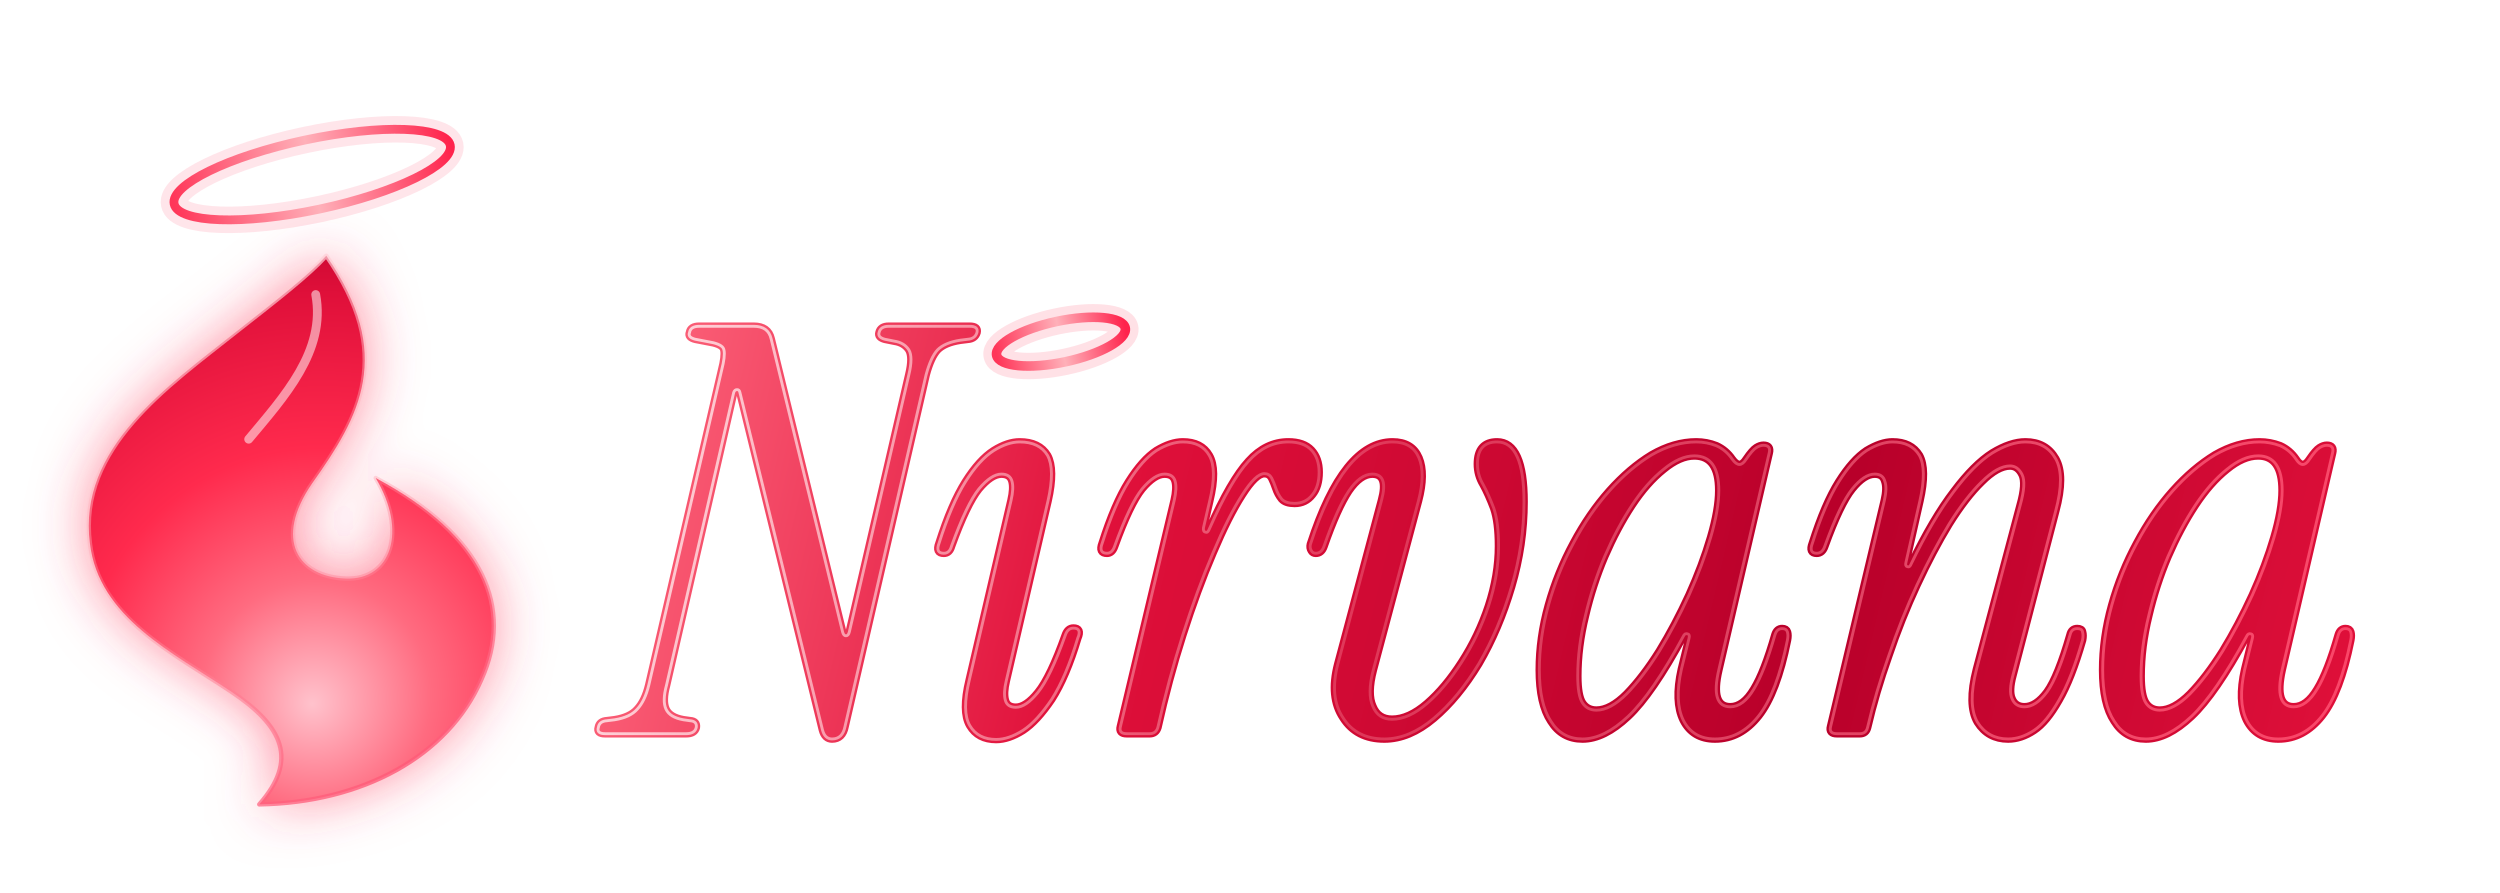
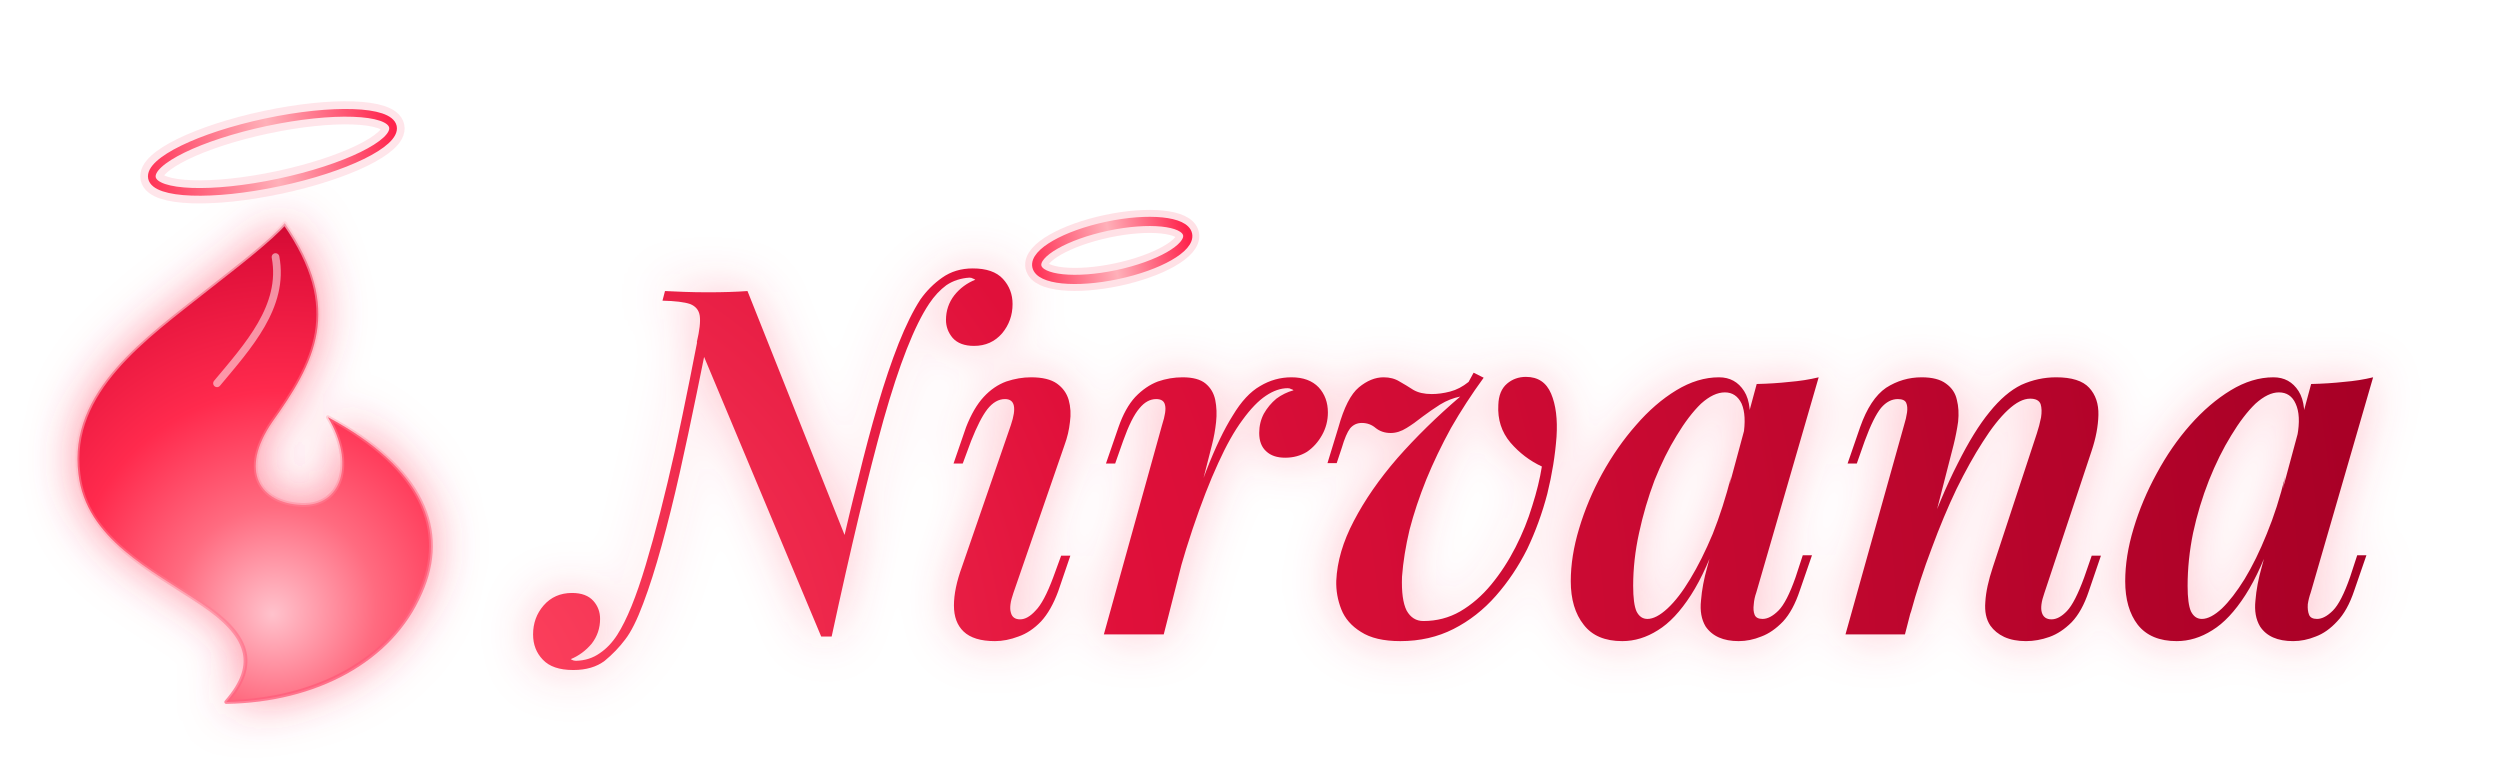
- <svg xmlns="http://www.w3.org/2000/svg" viewBox="-18 -18 521 186" role="img" aria-label="Nirvana">
+ <svg xmlns="http://www.w3.org/2000/svg" viewBox="-18 -18 597 186" role="img" aria-label="Nirvana">
  <defs>
    <radialGradient id="nvj-glass" cx="282" cy="384" r="270" fx="272" fy="404" gradientUnits="userSpaceOnUse">
      <stop stop-color="#ffc2cc" />
      <stop offset=".24" stop-color="#ff6b80" />
      <stop offset=".5" stop-color="#ff2a4d" />
      <stop offset=".8" stop-color="#e0103a" />
      <stop offset="1" stop-color="#b8002a" />
    </radialGradient>
    <linearGradient id="nvj-edge" x1="168" y1="150" x2="344" y2="456" gradientUnits="userSpaceOnUse">
      <stop stop-color="#ffe8eb" stop-opacity=".95" />
      <stop offset=".45" stop-color="#ff9eac" stop-opacity=".3" />
      <stop offset="1" stop-color="#ff4f70" stop-opacity=".85" />
    </linearGradient>
    <linearGradient id="nvj-halo">
      <stop stop-color="#ff3659" />
      <stop offset=".5" stop-color="#ffb0b9" />
      <stop offset="1" stop-color="#ff234c" />
    </linearGradient>
    <filter id="nvj-fglow" x="-40%" y="-40%" width="180%" height="180%">
      <feGaussianBlur stdDeviation="16" />
    </filter>
-     <linearGradient id="nvj-whalo" x1="189.4" y1="0" x2="216.8" y2="0" gradientUnits="userSpaceOnUse">
+     <radialGradient id="nvj-w" cx="89.3" cy="148.0" r="461.4" gradientUnits="userSpaceOnUse">
+       <stop stop-color="#ff4661" />
+       <stop offset=".35" stop-color="#e0103a" />
+       <stop offset="1" stop-color="#a80026" />
+     </radialGradient>
+     <linearGradient id="nvj-e" x1="109.3" y1="46.1" x2="548.7" y2="142.0" gradientUnits="userSpaceOnUse">
+       <stop stop-color="#ffe8eb" stop-opacity=".9" />
+       <stop offset=".45" stop-color="#ff9eac" stop-opacity=".25" />
+       <stop offset="1" stop-color="#ff4f70" stop-opacity=".7" />
+     </linearGradient>
+     <linearGradient id="nvj-h" x1="229.2" x2="266.0" gradientUnits="userSpaceOnUse">
      <stop stop-color="#ff3659" />
      <stop offset=".5" stop-color="#ffb0b9" />
      <stop offset="1" stop-color="#ff234c" />
    </linearGradient>
-     <linearGradient id="nvj-wglass" x1="106.6" y1="50.0" x2="472.0" y2="136.1" gradientUnits="userSpaceOnUse">
-       <stop stop-color="#ff6b80" />
-       <stop offset=".3" stop-color="#e0103a" />
-       <stop offset=".7" stop-color="#b8002a" />
-       <stop offset="1" stop-color="#e0103a" />
-     </linearGradient>
-     <linearGradient id="nvj-wedge" x1="106.6" y1="50.0" x2="472.0" y2="136.1" gradientUnits="userSpaceOnUse">
-       <stop stop-color="#ffe8eb" stop-opacity=".95" />
-       <stop offset=".45" stop-color="#ff9eac" stop-opacity=".3" />
-       <stop offset="1" stop-color="#ff4f70" stop-opacity=".85" />
-     </linearGradient>
-     <filter id="nvj-glow" x="-10%" y="-40%" width="120%" height="180%">
-       <feGaussianBlur stdDeviation="7" />
+     <filter id="nvj-tg" x="-10%" y="-50%" width="120%" height="200%">
+       <feGaussianBlur stdDeviation="6" />
    </filter>
-     <linearGradient id="nvj-ink2" x1="106.6" y1="0" x2="472.0" y2="0" gradientUnits="userSpaceOnUse">
-       <stop stop-color="#1a1016" />
-       <stop offset=".55" stop-color="#1a1016" />
-       <stop offset="1" stop-color="#ff6b80" />
-     </linearGradient>
  </defs>
  <g transform="scale(0.36765) translate(-144 -54)">
    <path d="M280 150 C319 206 299 241 272 279 C250 311 264 332 291 333 C317 334 326 306 308 276 C370 309 386 350 368 390 C349 434 300 460 242 461 C264 436 256 417 226 397 C193 375 151 355 146 313 C139 259 190 224 229 193 C252 175 270 161 280 150Z" fill="#ff2a4d" opacity=".55" filter="url(#nvj-fglow)" />
    <g transform="rotate(-12 272 104)">
      <ellipse cx="272" cy="104" rx="80" ry="20" fill="none" stroke="#ff254b" stroke-opacity=".12" stroke-width="15" />
      <ellipse cx="272" cy="104" rx="80" ry="20" fill="none" stroke="url(#nvj-halo)" stroke-width="5" />
    </g>
    <path d="M280 150 C319 206 299 241 272 279 C250 311 264 332 291 333 C317 334 326 306 308 276 C370 309 386 350 368 390 C349 434 300 460 242 461 C264 436 256 417 226 397 C193 375 151 355 146 313 C139 259 190 224 229 193 C252 175 270 161 280 150Z" fill="url(#nvj-glass)" stroke="url(#nvj-edge)" stroke-width="2.5" stroke-linejoin="round" />
    <path d="M274 172 C280 204 256 230 236 254" fill="none" stroke="#fff4f6" stroke-opacity=".55" stroke-width="5" stroke-linecap="round" />
  </g>
-   <path d="M155.4 136Q153.9 136 153.4 134.1L136.2 63.8Q136.1 63.2 135.6 63.2Q135.1 63.2 134.9 63.8L120.9 124.8Q120 128.1 120.8 129.8Q121.6 131.5 124.4 132L125.8 132.2Q127.3 132.3 127.1 133.6Q126.8 134.9 125 134.9H108.1Q106.3 134.9 106.7 133.6Q106.9 132.3 108.5 132.2L110.1 132Q113.3 131.5 114.8 129.8Q116.4 128.1 117.2 124.8L132.7 57.8Q133.2 55.3 132.7 54.5Q132.1 53.6 129.5 53.2L126.9 52.7Q125.3 52.3 125.7 51.3Q125.9 50 127.7 50H139.1Q142.1 50 142.7 52.6L157.6 113.7Q157.8 114.5 158.3 114.5Q158.8 114.5 159 113.7L171.4 60.1Q172.3 56.4 171.4 54.9Q170.4 53.4 168.4 53.1L166.4 52.7Q164.9 52.3 165.2 51.3Q165.5 50 167.2 50H184.1Q185.9 50 185.6 51.3Q185.2 52.6 183.7 52.7L182.1 52.9Q178.9 53.4 177.4 54.9Q176 56.4 175 60.1L158.1 133.4Q157.6 136 155.4 136ZM189.6 136.1Q185.8 136.1 184.1 133.2Q182.4 130.3 184 123.7L192.7 86.3Q193.3 83.7 192.9 82.3Q192.5 80.8 190.7 80.8Q188.6 80.8 186 83.9Q183.5 87 180.3 95.8Q179.9 97.3 178.7 97.3Q176.9 97.3 177.7 95.2Q180.3 87 183.2 82.4Q186.1 77.8 189.1 75.9Q192 74.1 194.5 74.1Q198.6 74.1 200.3 76.9Q201.9 79.8 200.4 86.4L191.7 123.9Q191.1 126.4 191.5 127.9Q191.9 129.4 193.7 129.4Q195.8 129.4 198.3 126.3Q200.9 123.1 204 114.4Q204.5 112.9 205.7 112.9Q207.5 112.9 206.6 115Q204.2 123 201.2 127.7Q198.1 132.3 195.2 134.2Q192.2 136.1 189.6 136.1ZM216.8 134.9Q215.1 134.9 215.5 133.4L226.7 86.3Q227.3 83.7 226.9 82.3Q226.5 80.8 224.7 80.8Q222.6 80.8 220 83.9Q217.5 87 214.3 95.8Q213.8 97.3 212.7 97.3Q210.9 97.3 211.7 95.2Q214.3 87 217.2 82.4Q220.1 77.8 223 75.9Q226 74.1 228.5 74.1Q232.4 74.1 234 76.9Q235.7 79.8 234.1 86.4L232.8 92Q232.7 92.8 233.2 92.9Q233.7 93.1 234 92.3Q238.5 82.1 242.2 78.1Q245.8 74.1 250.5 74.1Q253.7 74.1 255.3 75.8Q256.9 77.5 256.9 80.4Q256.9 83.4 255.5 85.1Q254.1 86.9 251.8 86.9Q249.9 86.9 249.1 86Q248.3 85 247.9 83.8Q247.5 82.6 247 81.6Q246.5 80.7 245.5 80.7Q243.7 80.7 240.9 85.1Q238 89.6 234.8 97.2Q231.5 104.9 228.5 114.3Q225.5 123.7 223.3 133.6Q222.9 134.9 221.6 134.9ZM270.5 136Q264.7 136 261.9 131.6Q259 127.3 260.8 120.4L269.9 86.3Q271.4 80.8 268 80.8Q265.5 80.8 263.1 84.3Q260.7 87.9 257.9 95.9Q257.4 97.3 256.2 97.3Q255.6 97.3 255.3 96.8Q254.9 96.2 255.1 95.4Q262 74.1 272.2 74.1Q276.3 74.1 277.7 77.4Q279.1 80.7 277.6 86.4L268.2 121.6Q266.9 126.6 268.1 129.2Q269.2 131.9 272.1 131.9Q275.6 131.9 279.4 128.6Q283.2 125.3 286.6 120Q290.1 114.6 292.2 108.3Q294.3 101.9 294.3 95.8Q294.3 90.8 293.3 87.9Q292.2 85 291.1 83Q289.9 81 289.9 78.7Q289.9 74.1 294 74.1Q299.6 74.1 299.6 86.6Q299.6 95.5 297 104.3Q294.4 113.1 290.2 120.3Q285.9 127.4 280.8 131.7Q275.7 136 270.5 136ZM311.8 136Q307.5 136 305.2 132.3Q302.8 128.7 302.8 121.6Q302.8 114.9 304.7 108.1Q306.6 101.3 309.9 95.2Q313.2 89 317.4 84.3Q321.6 79.6 326.2 76.8Q330.9 74.1 335.5 74.1Q337.7 74.1 339.7 74.9Q341.7 75.8 343 77.7Q343.8 78.8 344.5 78.8Q345.2 78.8 345.9 77.7Q347.2 75.8 348 75.3Q348.8 74.8 349.5 74.8Q351.1 74.8 350.7 76.4L340.2 121.6Q338.4 129.3 342.6 129.3Q345.3 129.3 347.5 125.6Q349.7 122 351.9 114.3Q352.3 113 353.4 113Q354.3 113 354.5 113.7Q354.7 114.4 354.5 115.4Q352.3 126.4 348.5 131.2Q344.7 136 339.4 136Q334.8 136 332.8 132.1Q330.9 128.2 332.4 121.5L334 115Q334.2 114.2 333.7 114.1Q333.1 113.9 332.8 114.6Q326.3 126.6 321.3 131.3Q316.3 136 311.8 136ZM314.7 130Q317.6 130 321 126.6Q324.4 123.1 327.8 117.7Q331.1 112.3 334 106Q336.8 99.8 338.5 94Q340.2 88.2 340.2 84.2Q340.2 77 335.1 77Q332.1 77 328.7 79.8Q325.2 82.6 322.1 87.3Q319 92 316.4 98Q313.9 103.9 312.4 110.3Q310.8 116.8 310.8 122.9Q310.8 127 311.8 128.5Q312.8 130 314.7 130ZM363.5 133.4 374.7 86.3Q375.3 83.7 374.8 82.3Q374.4 80.8 372.7 80.8Q370.5 80.8 368 83.9Q365.5 87 362.3 95.8Q361.8 97.3 360.6 97.3Q358.9 97.3 359.7 95.2Q362.3 87 365.2 82.4Q368.1 77.8 371 75.9Q374 74.1 376.4 74.1Q380.3 74.1 382 76.9Q383.6 79.8 382.1 86.4L379.2 99.2Q379 100 379.5 100.1Q380 100.3 380.3 99.5Q384.9 90 389.2 84.4Q393.4 78.8 397.2 76.4Q401 74.1 404.1 74.1Q408.4 74.1 410.4 77.6Q412.4 81.1 410.4 88.5L401.5 122.7Q400.6 126 401.3 127.6Q402 129.3 403.9 129.3Q406.3 129.3 408.6 126.2Q410.9 123 413.4 114.3Q413.7 113 414.9 113Q415.9 113 416 113.7Q416.2 114.4 416 115.4Q413.7 123.4 411.1 127.9Q408.5 132.5 405.9 134.2Q403.2 136 400.5 136Q396.3 136 394.1 132.5Q392 128.9 393.9 121.5L403 87.3Q404.3 82.7 403.4 80.9Q402.5 79.1 400.9 79.1Q398.3 79.1 395 82.4Q391.7 85.6 388.2 91.2Q384.8 96.8 381.5 103.9Q378.2 111 375.6 118.7Q372.9 126.3 371.2 133.6Q370.9 134.9 369.6 134.9H364.8Q363.1 134.9 363.5 133.4ZM429.2 136Q424.9 136 422.6 132.3Q420.2 128.7 420.2 121.6Q420.2 114.9 422.1 108.1Q424 101.3 427.3 95.2Q430.6 89 434.8 84.3Q439 79.6 443.6 76.8Q448.3 74.1 452.9 74.1Q455.1 74.1 457.2 74.9Q459.2 75.8 460.5 77.7Q461.2 78.8 461.9 78.8Q462.6 78.8 463.3 77.7Q464.6 75.8 465.4 75.3Q466.2 74.8 466.9 74.8Q468.5 74.8 468.1 76.4L457.6 121.6Q455.9 129.3 460 129.3Q462.7 129.3 464.9 125.6Q467.1 122 469.3 114.3Q469.7 113 470.8 113Q471.7 113 471.9 113.7Q472.1 114.4 471.9 115.4Q469.7 126.4 465.9 131.2Q462.1 136 456.8 136Q452.2 136 450.2 132.1Q448.3 128.2 449.8 121.5L451.4 115Q451.6 114.2 451.1 114.1Q450.5 113.9 450.2 114.6Q443.7 126.6 438.7 131.3Q433.7 136 429.2 136ZM432.1 130Q435 130 438.4 126.6Q441.8 123.1 445.2 117.7Q448.5 112.3 451.4 106Q454.2 99.8 455.9 94Q457.6 88.2 457.6 84.2Q457.6 77 452.6 77Q449.5 77 446.1 79.8Q442.6 82.6 439.5 87.3Q436.4 92 433.8 98Q431.3 103.9 429.8 110.3Q428.2 116.8 428.2 122.9Q428.2 127 429.2 128.5Q430.2 130 432.1 130Z" fill="url(#nvj-wglass)" stroke="url(#nvj-wglass)" stroke-width="1.6" stroke-linejoin="round" />
-   <path d="M155.4 136Q153.9 136 153.4 134.1L136.2 63.8Q136.1 63.2 135.6 63.2Q135.1 63.2 134.9 63.8L120.9 124.8Q120 128.1 120.8 129.8Q121.6 131.5 124.4 132L125.8 132.2Q127.3 132.3 127.1 133.6Q126.8 134.9 125 134.9H108.1Q106.3 134.9 106.7 133.6Q106.9 132.3 108.5 132.2L110.1 132Q113.3 131.5 114.8 129.8Q116.4 128.1 117.2 124.8L132.7 57.8Q133.2 55.3 132.7 54.5Q132.1 53.6 129.5 53.2L126.9 52.7Q125.3 52.3 125.7 51.3Q125.9 50 127.7 50H139.1Q142.1 50 142.7 52.6L157.6 113.7Q157.8 114.5 158.3 114.5Q158.8 114.5 159 113.7L171.4 60.1Q172.3 56.4 171.4 54.9Q170.4 53.4 168.4 53.1L166.4 52.7Q164.9 52.3 165.2 51.3Q165.5 50 167.2 50H184.1Q185.9 50 185.6 51.3Q185.2 52.6 183.7 52.7L182.1 52.9Q178.9 53.4 177.4 54.9Q176 56.4 175 60.1L158.1 133.4Q157.6 136 155.4 136ZM189.6 136.1Q185.8 136.1 184.1 133.2Q182.4 130.3 184 123.7L192.7 86.3Q193.3 83.7 192.9 82.3Q192.5 80.8 190.7 80.8Q188.6 80.8 186 83.9Q183.5 87 180.3 95.8Q179.9 97.3 178.7 97.3Q176.9 97.3 177.7 95.2Q180.3 87 183.2 82.4Q186.1 77.8 189.1 75.9Q192 74.1 194.5 74.1Q198.6 74.1 200.3 76.9Q201.9 79.8 200.4 86.4L191.7 123.9Q191.1 126.4 191.5 127.9Q191.9 129.4 193.7 129.4Q195.8 129.4 198.3 126.3Q200.9 123.1 204 114.4Q204.5 112.9 205.7 112.9Q207.5 112.9 206.6 115Q204.2 123 201.2 127.7Q198.1 132.3 195.2 134.2Q192.2 136.1 189.6 136.1ZM216.8 134.9Q215.1 134.9 215.5 133.4L226.7 86.3Q227.3 83.7 226.9 82.3Q226.5 80.8 224.7 80.8Q222.6 80.8 220 83.9Q217.5 87 214.3 95.8Q213.8 97.3 212.7 97.3Q210.9 97.3 211.7 95.2Q214.3 87 217.2 82.4Q220.1 77.8 223 75.9Q226 74.1 228.5 74.1Q232.4 74.1 234 76.9Q235.7 79.8 234.1 86.4L232.8 92Q232.7 92.8 233.2 92.9Q233.7 93.1 234 92.3Q238.5 82.1 242.2 78.1Q245.8 74.1 250.5 74.1Q253.7 74.1 255.3 75.8Q256.9 77.5 256.9 80.4Q256.9 83.4 255.5 85.1Q254.1 86.9 251.8 86.9Q249.9 86.9 249.1 86Q248.3 85 247.9 83.8Q247.5 82.6 247 81.6Q246.5 80.7 245.5 80.7Q243.7 80.7 240.9 85.1Q238 89.6 234.8 97.2Q231.5 104.9 228.5 114.3Q225.5 123.7 223.3 133.6Q222.9 134.9 221.6 134.9ZM270.5 136Q264.7 136 261.9 131.6Q259 127.3 260.8 120.4L269.9 86.3Q271.4 80.8 268 80.8Q265.5 80.8 263.1 84.3Q260.7 87.9 257.9 95.9Q257.4 97.3 256.2 97.3Q255.6 97.3 255.3 96.8Q254.9 96.2 255.1 95.4Q262 74.1 272.2 74.1Q276.3 74.1 277.7 77.4Q279.1 80.7 277.6 86.4L268.2 121.6Q266.9 126.6 268.1 129.2Q269.2 131.9 272.1 131.9Q275.6 131.9 279.4 128.6Q283.2 125.3 286.6 120Q290.1 114.6 292.2 108.3Q294.3 101.9 294.3 95.8Q294.3 90.8 293.3 87.9Q292.2 85 291.1 83Q289.9 81 289.9 78.7Q289.9 74.1 294 74.1Q299.6 74.1 299.6 86.6Q299.6 95.5 297 104.3Q294.4 113.1 290.2 120.3Q285.9 127.4 280.8 131.7Q275.7 136 270.5 136ZM311.8 136Q307.5 136 305.2 132.3Q302.8 128.7 302.8 121.6Q302.8 114.9 304.7 108.1Q306.6 101.3 309.9 95.2Q313.2 89 317.4 84.3Q321.6 79.6 326.2 76.8Q330.9 74.1 335.5 74.1Q337.7 74.1 339.7 74.9Q341.7 75.8 343 77.7Q343.8 78.8 344.5 78.8Q345.2 78.8 345.9 77.7Q347.2 75.8 348 75.3Q348.8 74.8 349.5 74.8Q351.1 74.8 350.7 76.4L340.2 121.6Q338.4 129.3 342.6 129.3Q345.3 129.3 347.5 125.6Q349.7 122 351.9 114.3Q352.3 113 353.4 113Q354.3 113 354.5 113.7Q354.7 114.4 354.5 115.4Q352.3 126.4 348.5 131.2Q344.7 136 339.4 136Q334.8 136 332.8 132.1Q330.9 128.2 332.4 121.5L334 115Q334.2 114.2 333.7 114.1Q333.1 113.9 332.8 114.6Q326.3 126.6 321.3 131.3Q316.3 136 311.8 136ZM314.7 130Q317.6 130 321 126.6Q324.4 123.1 327.8 117.7Q331.1 112.3 334 106Q336.8 99.8 338.5 94Q340.2 88.2 340.2 84.2Q340.2 77 335.1 77Q332.1 77 328.7 79.8Q325.2 82.6 322.1 87.3Q319 92 316.4 98Q313.9 103.9 312.4 110.3Q310.8 116.8 310.8 122.9Q310.8 127 311.8 128.5Q312.8 130 314.7 130ZM363.5 133.4 374.7 86.3Q375.3 83.7 374.8 82.3Q374.4 80.8 372.7 80.8Q370.5 80.8 368 83.9Q365.5 87 362.3 95.8Q361.8 97.3 360.6 97.3Q358.9 97.3 359.7 95.2Q362.3 87 365.2 82.4Q368.1 77.8 371 75.9Q374 74.1 376.4 74.1Q380.3 74.1 382 76.9Q383.6 79.8 382.1 86.4L379.2 99.2Q379 100 379.5 100.1Q380 100.3 380.3 99.5Q384.9 90 389.2 84.4Q393.4 78.8 397.2 76.4Q401 74.1 404.1 74.1Q408.4 74.1 410.4 77.6Q412.4 81.1 410.4 88.5L401.5 122.7Q400.6 126 401.3 127.6Q402 129.3 403.9 129.3Q406.3 129.3 408.6 126.2Q410.9 123 413.4 114.3Q413.7 113 414.9 113Q415.9 113 416 113.7Q416.2 114.4 416 115.4Q413.7 123.4 411.1 127.9Q408.5 132.5 405.9 134.2Q403.2 136 400.5 136Q396.3 136 394.1 132.5Q392 128.9 393.9 121.5L403 87.3Q404.3 82.7 403.4 80.9Q402.5 79.1 400.9 79.1Q398.3 79.1 395 82.4Q391.7 85.6 388.2 91.2Q384.8 96.8 381.5 103.9Q378.2 111 375.6 118.7Q372.9 126.3 371.2 133.6Q370.9 134.9 369.6 134.9H364.8Q363.1 134.9 363.5 133.4ZM429.2 136Q424.9 136 422.6 132.3Q420.2 128.7 420.2 121.6Q420.2 114.9 422.1 108.1Q424 101.3 427.3 95.2Q430.6 89 434.8 84.3Q439 79.6 443.6 76.8Q448.3 74.1 452.9 74.1Q455.1 74.1 457.2 74.9Q459.2 75.8 460.5 77.7Q461.2 78.8 461.9 78.8Q462.6 78.8 463.3 77.7Q464.6 75.8 465.4 75.3Q466.2 74.8 466.9 74.8Q468.5 74.8 468.1 76.4L457.6 121.6Q455.9 129.3 460 129.3Q462.7 129.3 464.9 125.6Q467.1 122 469.3 114.3Q469.7 113 470.8 113Q471.7 113 471.9 113.7Q472.1 114.4 471.9 115.4Q469.7 126.4 465.9 131.2Q462.1 136 456.8 136Q452.2 136 450.2 132.1Q448.3 128.2 449.8 121.5L451.4 115Q451.6 114.2 451.1 114.1Q450.5 113.9 450.2 114.6Q443.7 126.6 438.7 131.3Q433.7 136 429.2 136ZM432.1 130Q435 130 438.4 126.6Q441.8 123.1 445.2 117.7Q448.5 112.3 451.4 106Q454.2 99.8 455.9 94Q457.6 88.2 457.6 84.2Q457.6 77 452.6 77Q449.5 77 446.1 79.8Q442.6 82.6 439.5 87.3Q436.4 92 433.8 98Q431.3 103.9 429.8 110.3Q428.2 116.8 428.2 122.9Q428.2 127 429.2 128.5Q430.2 130 432.1 130Z" fill="none" stroke="url(#nvj-wedge)" stroke-width=".6" />
-   <g transform="rotate(-12 203.1 53.2)">
-     <ellipse cx="203.1" cy="53.2" rx="13.7" ry="4.3" fill="none" stroke="#ff254b" stroke-opacity=".14" stroke-width="5.5" />
-     <ellipse cx="203.1" cy="53.2" rx="13.7" ry="4.3" fill="none" stroke="url(#nvj-whalo)" stroke-width="2.0" />
+   <path d="M178.1 134 149.5 65.7Q149.5 65.7 149.3 65.4Q149.1 65.1 148.9 64.7Q148.7 64.3 148.6 64Q148.4 63.7 148.4 63.7Q149.4 59.5 149.1 57.4Q148.8 55.4 146.8 54.6Q144.7 53.9 140.2 53.8L140.8 51.5Q142.7 51.6 145.4 51.7Q148.1 51.8 151.1 51.8Q156.5 51.8 160.5 51.5L184.1 110.8Q184.1 110.8 183.9 112.4Q183.7 114.1 183.2 116.7Q182.8 119.3 182.4 122.3Q181.9 125.4 181.5 128Q181.1 130.7 180.9 132.4Q180.6 134 180.6 134ZM213.5 48.3Q210.4 48.5 208 50.1Q205.7 51.8 203.9 54.5Q198.6 62.4 193 82.2Q187.5 102 180.6 134L179 130.8Q180.8 123 182.7 114.1Q184.7 105.1 187 96.1Q189.2 87 191.6 78.8Q194 70.6 196.6 64Q199.2 57.5 201.8 53.5Q204 50.4 207 48.3Q210.1 46.1 214.3 46.1Q219.2 46.1 221.5 48.6Q223.8 51.1 223.8 54.6Q223.8 58.6 221.3 61.6Q218.7 64.6 214.6 64.6Q211.2 64.6 209.5 62.7Q207.9 60.8 207.9 58.4Q207.9 55.1 209.9 52.5Q211.9 50 214.9 48.8Q214.6 48.6 214.3 48.5Q214 48.3 213.5 48.3ZM119.6 139.8Q122.8 139.7 125.2 138Q127.6 136.4 129.4 133.6Q132.8 128.3 136.2 116.9Q139.6 105.6 143.2 89.5Q146.7 73.4 150.3 54.1L152.3 56.6Q150.4 66.1 148.4 75.8Q146.4 85.6 144.3 95Q142.2 104.3 140 112.3Q137.8 120.3 135.6 126.1Q133.4 132 131.3 134.7Q129.2 137.5 126.4 139.8Q123.5 142 118.9 142Q113.9 142 111.6 139.5Q109.3 137.1 109.3 133.5Q109.3 129.5 111.8 126.6Q114.4 123.6 118.6 123.6Q122 123.6 123.7 125.5Q125.3 127.3 125.3 129.8Q125.3 133.1 123.3 135.7Q121.2 138.2 118.3 139.4Q118.6 139.6 118.9 139.7Q119.3 139.8 119.6 139.8ZM223.4 83.5Q225.5 77.3 222 77.3Q219.7 77.3 217.8 79.7Q216 82 213.9 87.3L211.9 92.7H209.7L212.7 84Q214.5 79.4 216.9 76.8Q219.3 74.2 222.3 73.1Q225.3 72.1 228.2 72.1Q232.3 72.1 234.4 73.6Q236.5 75.1 237.2 77.5Q237.9 80 237.5 82.8Q237.2 85.6 236.2 88.3L224 123.6Q222.9 126.7 223.4 128.3Q223.8 129.9 225.6 129.9Q227.4 129.9 229.3 127.8Q231.3 125.8 233.5 119.9L235.4 114.7H237.6L234.7 123.2Q233 127.8 230.6 130.4Q228.1 133 225.2 134Q222.3 135.1 219.6 135.1Q214.5 135.1 212.1 132.8Q209.8 130.6 209.8 126.6Q209.8 122.6 211.7 117.4ZM259.9 133.5H245.6L259.5 83.5Q260.6 80.1 260.2 78.7Q259.9 77.3 258.1 77.3Q255.9 77.3 254.1 79.5Q252.2 81.7 250.2 87.3L248.3 92.7H246.1L249.1 84Q250.7 79.4 253.1 76.8Q255.6 74.2 258.5 73.1Q261.4 72.1 264.4 72.1Q268.1 72.1 269.9 73.6Q271.7 75.1 272.2 77.5Q272.7 80 272.4 82.8Q272.1 85.6 271.4 88.3ZM289.5 74.7Q287 74.7 284.3 76.5Q281.6 78.3 278.7 82.3Q275.8 86.2 272.9 92.6Q269.9 99.1 266.8 108.3Q263.7 117.5 260.6 130L263.3 114.6Q266.9 102.4 270.1 94.3Q273.3 86.1 276.4 81.2Q279.4 76.2 282.9 74.2Q286.4 72.1 290.4 72.1Q294.6 72.1 296.9 74.5Q299.1 76.9 299.1 80.5Q299.1 83.4 297.7 85.9Q296.3 88.4 294.1 89.9Q291.8 91.3 288.9 91.3Q286 91.3 284.4 89.8Q282.7 88.3 282.7 85.4Q282.7 82.9 283.8 80.8Q285 78.7 286.8 77.2Q288.7 75.8 290.9 75.2Q290.7 75 290.3 74.9Q290 74.7 289.5 74.7ZM350.2 93.4Q345.9 91.4 342.7 87.7Q339.5 83.9 339.8 78.7Q339.9 75.3 341.9 73.6Q343.8 72 346.4 72Q350.7 72 352.4 76Q354.1 80 353.7 86.3Q353.2 93 351.5 99.9Q349.7 106.8 346.7 113.1Q343.6 119.3 339.2 124.3Q334.8 129.3 329.1 132.2Q323.4 135.1 316.4 135.1Q310.4 135.1 307 132.9Q303.6 130.8 302.3 127.5Q301 124.2 301.1 120.7Q301.4 113.8 305.3 106.4Q309.2 98.9 315.7 91.4Q322.3 83.9 330.7 76.7Q328.2 77.2 325.9 78.6Q323.7 80 321.7 81.5Q319.7 83.1 317.9 84.2Q316 85.4 314.1 85.4Q312 85.4 310.5 84.2Q309.1 83 307.2 83Q305.5 83 304.4 84.3Q303.4 85.6 302.4 89L301.2 92.6H299L301.6 84.1Q303.6 76.9 306.5 74.5Q309.4 72.1 312.4 72.1Q314.6 72.1 316.2 73.1Q317.8 74 319.5 75.1Q321.2 76.1 323.9 76.1Q326 76.1 328.3 75.5Q330.6 74.9 332.7 73.2L333.9 71L336.3 72.2Q332 78.1 328.5 84.2Q325.1 90.4 322.6 96.5Q320.1 102.7 318.6 108.5Q317.2 114.4 316.8 119.7Q316.6 125.2 317.9 127.8Q319.3 130.3 321.9 130.3Q326.7 130.3 330.7 128Q334.8 125.6 338.1 121.6Q341.4 117.6 343.9 112.7Q346.4 107.8 347.9 102.8Q349.5 97.8 350.2 93.4ZM375.4 129.8Q377.5 129.8 380.2 127.3Q382.9 124.8 385.6 120.3Q388.4 115.7 391 109.5Q393.5 103.2 395.4 95.8L392.9 108.3Q389.6 118.2 385.8 124.1Q382 130 377.9 132.5Q373.8 135.1 369.4 135.1Q363.2 135.1 360.2 131.2Q357.1 127.3 357.1 120.8Q357.1 114.8 359.1 108.2Q361.1 101.5 364.6 95.1Q368.2 88.6 372.7 83.5Q377.2 78.3 382.3 75.2Q387.4 72.1 392.5 72.1Q396.4 72.1 398.5 75.4Q400.6 78.7 399.5 85.4L398.3 86.1Q399.1 81.2 397.9 78.4Q396.6 75.7 393.9 75.7Q391.2 75.7 388.2 78.4Q385.3 81.2 382.4 86Q379.5 90.7 377.1 96.7Q374.8 102.8 373.4 109.3Q372 115.7 372 121.9Q372 126.2 372.8 128Q373.7 129.8 375.4 129.8ZM401.5 73.7Q405.7 73.6 409.3 73.2Q413 72.9 416.3 72.1L401.4 123.5Q400.9 124.9 400.8 126.3Q400.6 127.8 401 128.8Q401.4 129.8 402.9 129.8Q404.7 129.8 406.7 127.8Q408.7 125.8 410.8 119.8L412.5 114.6H414.7L411.8 123Q410.2 127.8 407.8 130.4Q405.3 133 402.6 134Q399.9 135.1 397.2 135.1Q391.7 135.1 389.3 131.6Q387.8 129.1 388.2 125.4Q388.5 121.6 389.7 117.4ZM436.9 133.5H422.7L436.7 83.5Q437.2 81.9 437.4 80.5Q437.6 79.1 437.2 78.2Q436.8 77.3 435.2 77.3Q433 77.3 431.2 79.4Q429.4 81.6 427.3 87.3L425.4 92.7H423.2L426.2 84Q428.6 77.2 432.4 74.6Q436.3 72.1 440.9 72.1Q444.7 72.1 446.7 73.6Q448.8 75.1 449.3 77.5Q449.9 79.8 449.6 82.7Q449.2 85.5 448.5 88.3ZM441.2 112.4Q445.5 100.5 449.5 92.7Q453.4 84.9 457.1 80.4Q460.8 75.8 464.7 73.9Q468.7 72.1 473 72.1Q478.6 72.1 480.9 74.6Q483.2 77.1 483.1 81.1Q483 85.1 481.5 89.6L470.2 123.6Q469.1 126.7 469.6 128.3Q470.1 129.9 471.9 129.9Q473.7 129.9 475.6 127.9Q477.5 125.9 479.7 119.9L481.5 114.7H483.7L480.8 123.2Q479.2 128 476.7 130.6Q474.2 133.1 471.4 134.1Q468.6 135.1 465.8 135.1Q462.8 135.1 460.6 134.1Q458.5 133.1 457.3 131.4Q455.8 129.2 456.1 125.7Q456.3 122.2 457.9 117.4L468.4 85.5Q469 83.7 469.4 81.7Q469.7 79.8 469.3 78.5Q468.8 77.2 466.8 77.2Q464.4 77.2 461.5 79.9Q458.6 82.6 455.5 87.5Q452.4 92.3 449.2 98.8Q446.1 105.3 443.3 112.9Q440.4 120.5 438.2 128.6ZM507.8 129.8Q509.9 129.8 512.6 127.3Q515.2 124.8 518 120.3Q520.8 115.7 523.3 109.5Q525.9 103.2 527.7 95.8L525.3 108.3Q522 118.2 518.2 124.1Q514.4 130 510.3 132.5Q506.2 135.1 501.8 135.1Q495.6 135.1 492.5 131.2Q489.5 127.3 489.5 120.8Q489.5 114.8 491.5 108.2Q493.5 101.5 497 95.1Q500.5 88.6 505 83.5Q509.6 78.3 514.7 75.2Q519.8 72.1 524.9 72.1Q528.8 72.1 530.9 75.4Q533 78.7 531.9 85.4L530.6 86.1Q531.5 81.2 530.2 78.4Q529 75.7 526.2 75.7Q523.6 75.7 520.6 78.4Q517.7 81.2 514.8 86Q511.9 90.7 509.5 96.7Q507.1 102.8 505.7 109.3Q504.4 115.7 504.4 121.9Q504.4 126.2 505.2 128Q506.1 129.8 507.8 129.8ZM533.9 73.7Q538.1 73.6 541.7 73.2Q545.4 72.9 548.7 72.1L533.8 123.5Q533.3 124.9 533.1 126.3Q533 127.8 533.4 128.8Q533.8 129.8 535.3 129.8Q537.1 129.8 539.1 127.8Q541.1 125.8 543.2 119.8L544.9 114.6H547.1L544.2 123Q542.6 127.8 540.1 130.4Q537.7 133 535 134Q532.3 135.1 529.6 135.1Q524 135.1 521.7 131.6Q520.2 129.1 520.6 125.4Q520.9 121.6 522.1 117.4Z" fill="#ff2a4d" opacity=".28" filter="url(#nvj-tg)" />
+   <path d="M178.1 134 149.5 65.7Q149.5 65.7 149.3 65.4Q149.1 65.1 148.9 64.7Q148.7 64.3 148.6 64Q148.4 63.7 148.4 63.7Q149.4 59.5 149.1 57.4Q148.8 55.4 146.8 54.6Q144.7 53.9 140.2 53.8L140.8 51.5Q142.7 51.6 145.4 51.7Q148.1 51.8 151.1 51.8Q156.5 51.8 160.5 51.5L184.1 110.8Q184.1 110.8 183.9 112.4Q183.7 114.1 183.2 116.7Q182.8 119.3 182.4 122.3Q181.9 125.4 181.5 128Q181.1 130.7 180.9 132.4Q180.6 134 180.6 134ZM213.5 48.3Q210.4 48.5 208 50.1Q205.7 51.8 203.9 54.5Q198.6 62.4 193 82.2Q187.5 102 180.6 134L179 130.8Q180.8 123 182.7 114.1Q184.7 105.1 187 96.1Q189.2 87 191.6 78.8Q194 70.6 196.6 64Q199.2 57.5 201.8 53.5Q204 50.4 207 48.3Q210.1 46.1 214.3 46.1Q219.2 46.1 221.5 48.6Q223.8 51.1 223.8 54.6Q223.8 58.6 221.3 61.6Q218.7 64.6 214.6 64.6Q211.2 64.6 209.5 62.7Q207.9 60.8 207.9 58.4Q207.9 55.1 209.9 52.5Q211.9 50 214.9 48.8Q214.6 48.6 214.3 48.5Q214 48.3 213.5 48.3ZM119.6 139.8Q122.8 139.7 125.2 138Q127.6 136.4 129.4 133.6Q132.8 128.3 136.2 116.9Q139.6 105.6 143.2 89.5Q146.7 73.4 150.3 54.1L152.3 56.6Q150.4 66.1 148.4 75.8Q146.4 85.6 144.3 95Q142.2 104.3 140 112.3Q137.8 120.3 135.6 126.1Q133.4 132 131.3 134.7Q129.2 137.5 126.4 139.8Q123.5 142 118.9 142Q113.9 142 111.6 139.5Q109.3 137.1 109.3 133.5Q109.3 129.5 111.8 126.6Q114.4 123.6 118.6 123.6Q122 123.6 123.7 125.5Q125.3 127.3 125.3 129.8Q125.3 133.1 123.3 135.7Q121.2 138.2 118.3 139.4Q118.6 139.6 118.9 139.7Q119.3 139.8 119.6 139.8ZM223.4 83.5Q225.5 77.3 222 77.3Q219.7 77.3 217.8 79.7Q216 82 213.9 87.3L211.9 92.7H209.7L212.7 84Q214.5 79.4 216.9 76.8Q219.3 74.2 222.3 73.1Q225.3 72.1 228.2 72.1Q232.3 72.1 234.4 73.6Q236.5 75.1 237.2 77.5Q237.9 80 237.5 82.8Q237.2 85.6 236.2 88.3L224 123.6Q222.9 126.7 223.4 128.3Q223.8 129.9 225.6 129.9Q227.4 129.9 229.3 127.8Q231.3 125.8 233.5 119.9L235.4 114.7H237.6L234.7 123.2Q233 127.8 230.6 130.4Q228.1 133 225.2 134Q222.3 135.1 219.6 135.1Q214.5 135.1 212.1 132.8Q209.8 130.6 209.8 126.6Q209.8 122.6 211.7 117.4ZM259.9 133.5H245.6L259.5 83.5Q260.6 80.1 260.2 78.7Q259.9 77.3 258.1 77.3Q255.9 77.3 254.1 79.5Q252.2 81.7 250.2 87.3L248.3 92.7H246.1L249.1 84Q250.7 79.4 253.1 76.8Q255.6 74.2 258.5 73.1Q261.4 72.1 264.4 72.1Q268.1 72.1 269.9 73.6Q271.7 75.1 272.2 77.5Q272.7 80 272.4 82.8Q272.1 85.6 271.4 88.3ZM289.5 74.7Q287 74.7 284.3 76.5Q281.6 78.3 278.7 82.3Q275.8 86.2 272.9 92.6Q269.9 99.1 266.8 108.3Q263.7 117.5 260.6 130L263.3 114.6Q266.9 102.4 270.1 94.3Q273.3 86.1 276.4 81.2Q279.4 76.2 282.9 74.2Q286.4 72.1 290.4 72.1Q294.6 72.1 296.9 74.5Q299.1 76.9 299.1 80.5Q299.1 83.4 297.7 85.9Q296.3 88.4 294.1 89.9Q291.8 91.3 288.9 91.3Q286 91.3 284.4 89.8Q282.7 88.3 282.7 85.4Q282.7 82.9 283.8 80.8Q285 78.7 286.8 77.2Q288.7 75.8 290.9 75.2Q290.7 75 290.3 74.9Q290 74.7 289.5 74.7ZM350.2 93.4Q345.9 91.4 342.7 87.7Q339.5 83.9 339.8 78.7Q339.9 75.3 341.9 73.6Q343.8 72 346.4 72Q350.7 72 352.4 76Q354.1 80 353.7 86.3Q353.2 93 351.5 99.9Q349.7 106.8 346.7 113.1Q343.6 119.3 339.2 124.3Q334.8 129.3 329.1 132.2Q323.4 135.1 316.4 135.1Q310.4 135.1 307 132.9Q303.6 130.8 302.3 127.5Q301 124.2 301.1 120.7Q301.4 113.8 305.3 106.4Q309.2 98.9 315.7 91.4Q322.3 83.9 330.7 76.7Q328.2 77.2 325.9 78.6Q323.7 80 321.7 81.5Q319.7 83.1 317.9 84.2Q316 85.4 314.1 85.4Q312 85.4 310.5 84.2Q309.1 83 307.2 83Q305.5 83 304.4 84.3Q303.4 85.6 302.4 89L301.2 92.6H299L301.6 84.1Q303.6 76.9 306.5 74.5Q309.4 72.1 312.4 72.1Q314.6 72.1 316.2 73.1Q317.8 74 319.5 75.1Q321.2 76.1 323.9 76.1Q326 76.1 328.3 75.5Q330.6 74.9 332.7 73.2L333.9 71L336.3 72.2Q332 78.1 328.5 84.2Q325.1 90.4 322.6 96.5Q320.1 102.7 318.6 108.5Q317.2 114.4 316.8 119.7Q316.6 125.2 317.9 127.8Q319.3 130.3 321.9 130.3Q326.7 130.3 330.7 128Q334.8 125.6 338.1 121.6Q341.4 117.6 343.9 112.7Q346.4 107.8 347.9 102.8Q349.5 97.8 350.2 93.4ZM375.4 129.8Q377.5 129.8 380.2 127.3Q382.9 124.8 385.6 120.3Q388.4 115.7 391 109.5Q393.5 103.2 395.4 95.8L392.9 108.3Q389.6 118.2 385.8 124.1Q382 130 377.9 132.5Q373.8 135.1 369.4 135.1Q363.2 135.1 360.2 131.2Q357.1 127.3 357.1 120.8Q357.1 114.8 359.1 108.2Q361.1 101.5 364.6 95.1Q368.2 88.6 372.7 83.5Q377.2 78.3 382.3 75.2Q387.4 72.1 392.5 72.1Q396.4 72.1 398.5 75.4Q400.6 78.7 399.5 85.4L398.3 86.1Q399.1 81.2 397.9 78.4Q396.6 75.7 393.9 75.7Q391.2 75.7 388.2 78.4Q385.3 81.2 382.4 86Q379.5 90.7 377.1 96.7Q374.8 102.8 373.4 109.3Q372 115.7 372 121.9Q372 126.2 372.8 128Q373.7 129.8 375.4 129.8ZM401.5 73.7Q405.7 73.6 409.3 73.2Q413 72.9 416.3 72.1L401.4 123.5Q400.9 124.9 400.8 126.3Q400.6 127.8 401 128.8Q401.4 129.8 402.9 129.8Q404.7 129.8 406.7 127.8Q408.7 125.8 410.8 119.8L412.5 114.6H414.7L411.8 123Q410.2 127.8 407.8 130.4Q405.3 133 402.6 134Q399.9 135.1 397.2 135.1Q391.7 135.1 389.3 131.6Q387.8 129.1 388.2 125.4Q388.5 121.6 389.7 117.4ZM436.9 133.5H422.7L436.7 83.5Q437.2 81.9 437.4 80.5Q437.6 79.1 437.2 78.2Q436.8 77.3 435.2 77.3Q433 77.3 431.2 79.4Q429.4 81.6 427.3 87.3L425.4 92.7H423.2L426.2 84Q428.6 77.2 432.4 74.6Q436.3 72.1 440.9 72.1Q444.7 72.1 446.7 73.6Q448.8 75.1 449.3 77.5Q449.9 79.8 449.6 82.7Q449.2 85.5 448.5 88.3ZM441.2 112.4Q445.5 100.5 449.5 92.7Q453.4 84.9 457.1 80.4Q460.8 75.8 464.7 73.9Q468.7 72.1 473 72.1Q478.6 72.1 480.9 74.6Q483.2 77.1 483.1 81.1Q483 85.1 481.5 89.6L470.2 123.6Q469.1 126.7 469.6 128.3Q470.1 129.9 471.9 129.9Q473.7 129.9 475.6 127.9Q477.5 125.9 479.7 119.9L481.5 114.7H483.7L480.8 123.2Q479.2 128 476.7 130.6Q474.2 133.1 471.4 134.1Q468.6 135.1 465.8 135.1Q462.8 135.1 460.6 134.1Q458.5 133.1 457.3 131.4Q455.8 129.2 456.1 125.7Q456.3 122.2 457.9 117.4L468.4 85.5Q469 83.7 469.4 81.7Q469.7 79.8 469.3 78.5Q468.8 77.2 466.8 77.2Q464.4 77.2 461.5 79.9Q458.6 82.6 455.5 87.5Q452.4 92.3 449.2 98.8Q446.1 105.3 443.3 112.9Q440.4 120.5 438.2 128.6ZM507.8 129.8Q509.9 129.8 512.6 127.3Q515.2 124.8 518 120.3Q520.8 115.7 523.3 109.5Q525.9 103.2 527.7 95.8L525.3 108.3Q522 118.2 518.2 124.1Q514.4 130 510.3 132.5Q506.2 135.1 501.8 135.1Q495.6 135.1 492.5 131.2Q489.5 127.3 489.5 120.8Q489.5 114.8 491.5 108.2Q493.5 101.5 497 95.1Q500.5 88.6 505 83.5Q509.6 78.3 514.7 75.2Q519.8 72.1 524.9 72.1Q528.8 72.1 530.9 75.4Q533 78.7 531.9 85.4L530.6 86.1Q531.5 81.2 530.2 78.4Q529 75.7 526.2 75.7Q523.6 75.7 520.6 78.4Q517.7 81.2 514.8 86Q511.9 90.7 509.5 96.7Q507.1 102.8 505.7 109.3Q504.4 115.7 504.4 121.9Q504.4 126.2 505.2 128Q506.1 129.8 507.8 129.8ZM533.9 73.7Q538.1 73.6 541.7 73.2Q545.4 72.9 548.7 72.1L533.8 123.5Q533.3 124.9 533.1 126.3Q533 127.8 533.4 128.8Q533.8 129.8 535.3 129.8Q537.1 129.8 539.1 127.8Q541.1 125.8 543.2 119.8L544.9 114.6H547.1L544.2 123Q542.6 127.8 540.1 130.4Q537.7 133 535 134Q532.3 135.1 529.6 135.1Q524 135.1 521.7 131.6Q520.2 129.1 520.6 125.4Q520.9 121.6 522.1 117.4Z" fill="url(#nvj-w)" />
+   <g transform="rotate(-12 247.6 41.8)">
+     <ellipse cx="247.6" cy="41.8" rx="18.4" ry="5.9" fill="none" stroke="#ff254b" stroke-opacity=".14" stroke-width="5.5" />
+     <ellipse cx="247.6" cy="41.8" rx="18.4" ry="5.9" fill="none" stroke="url(#nvj-h)" stroke-width="2.2" />
  </g>
</svg>
